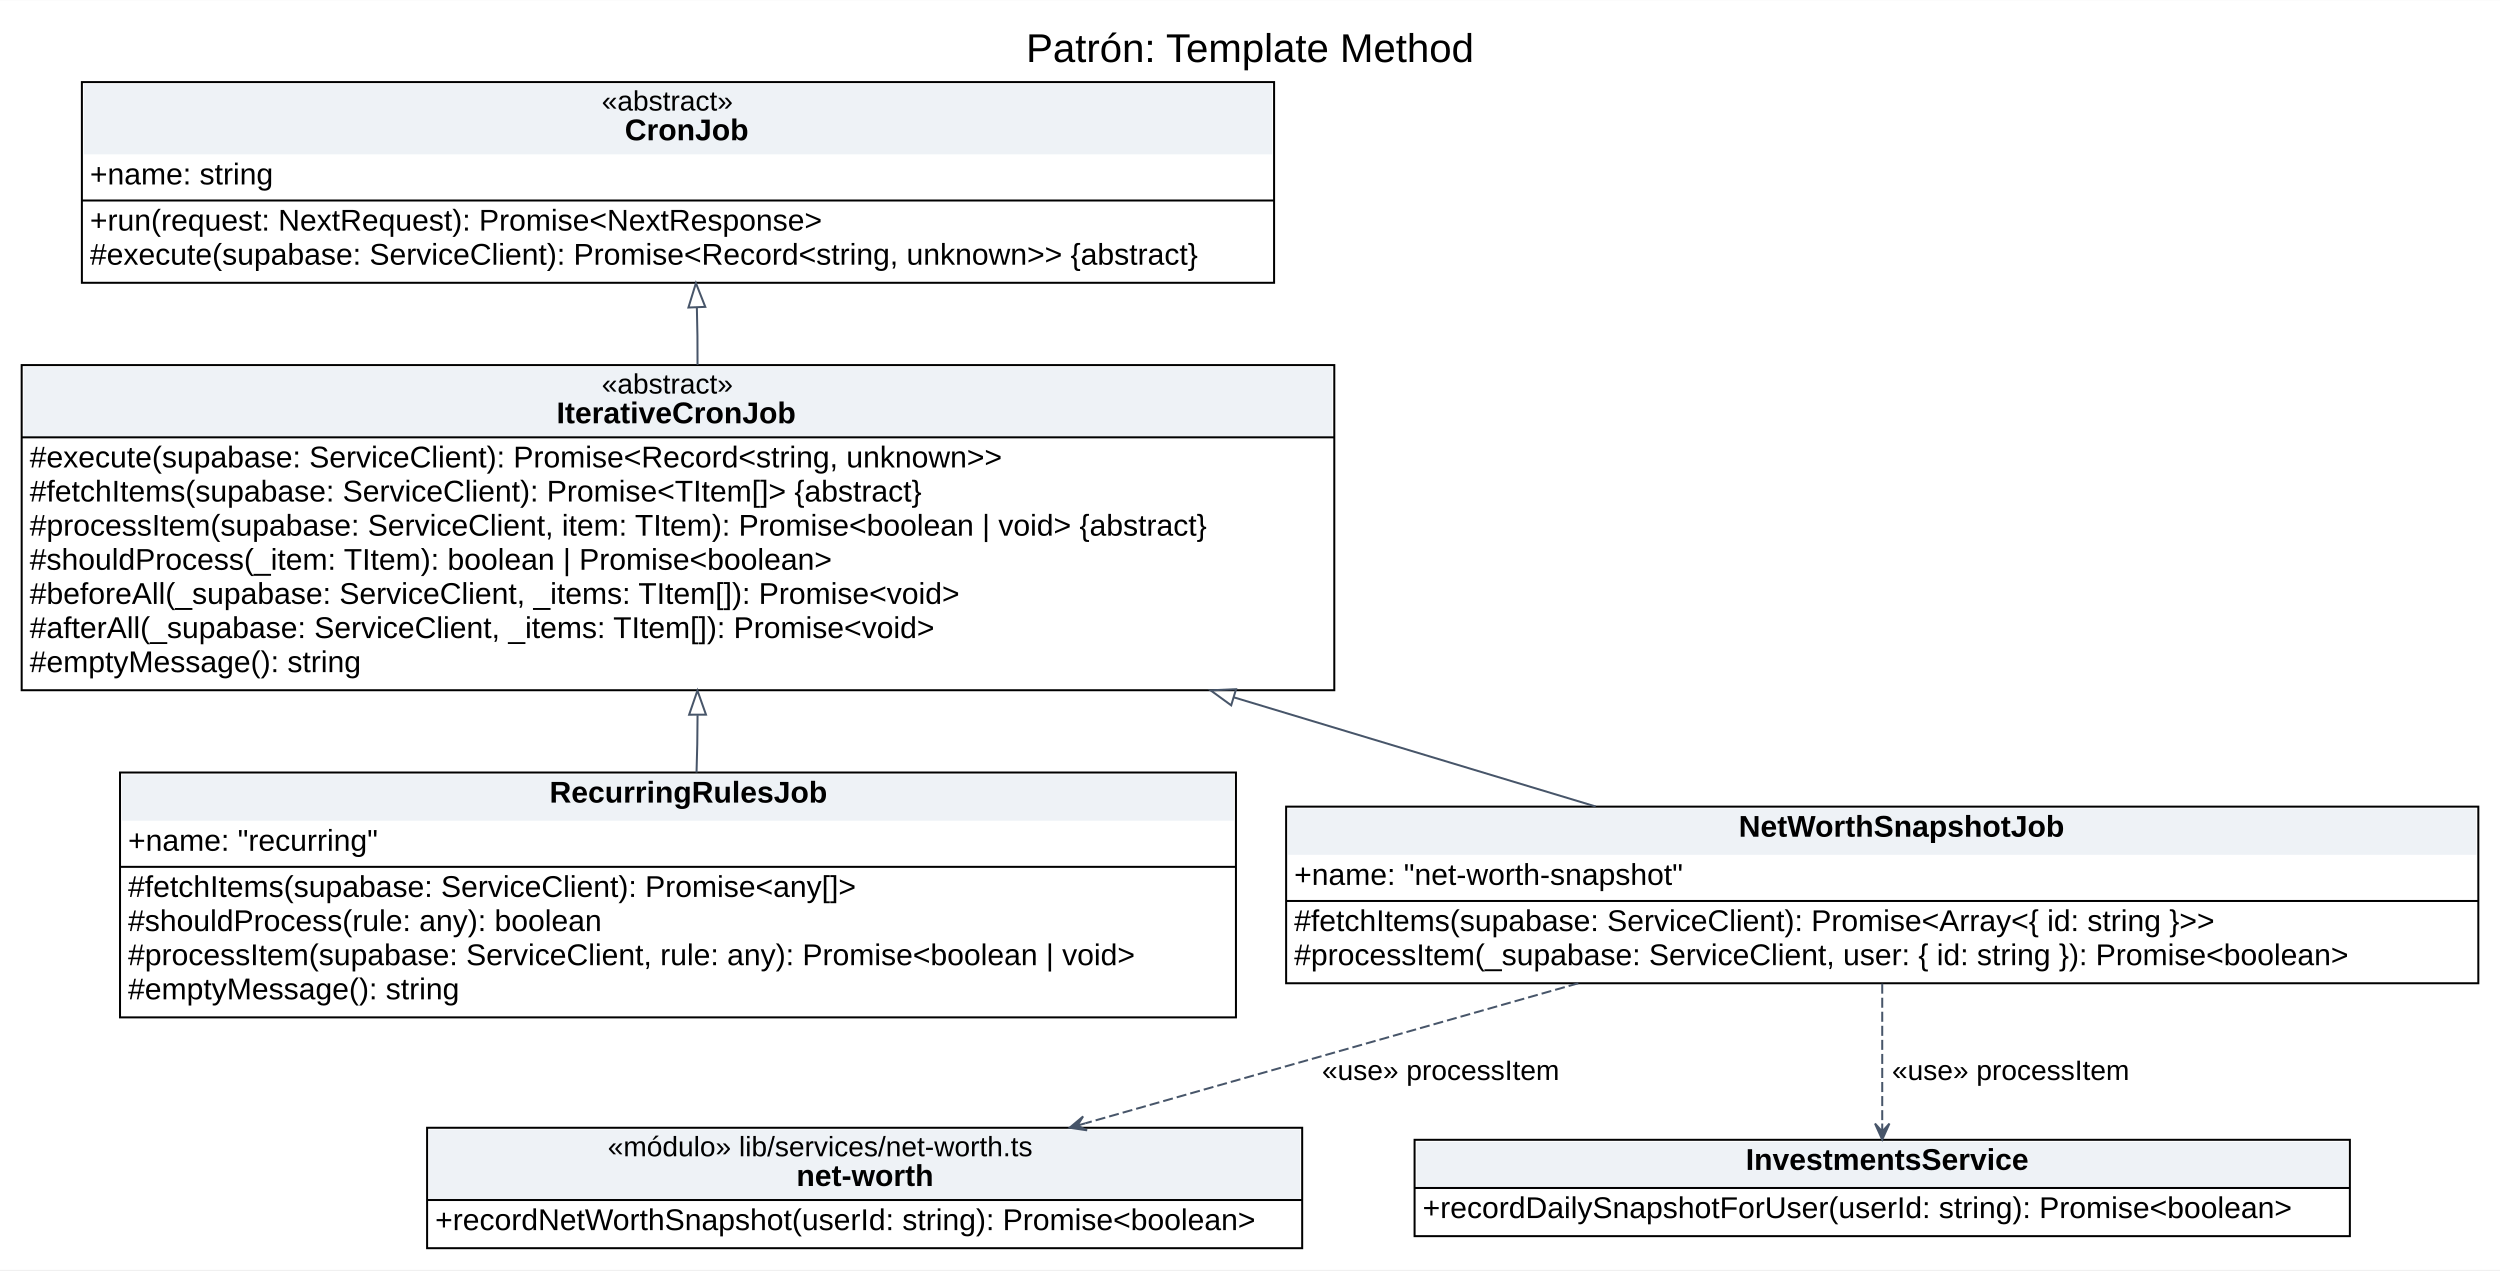
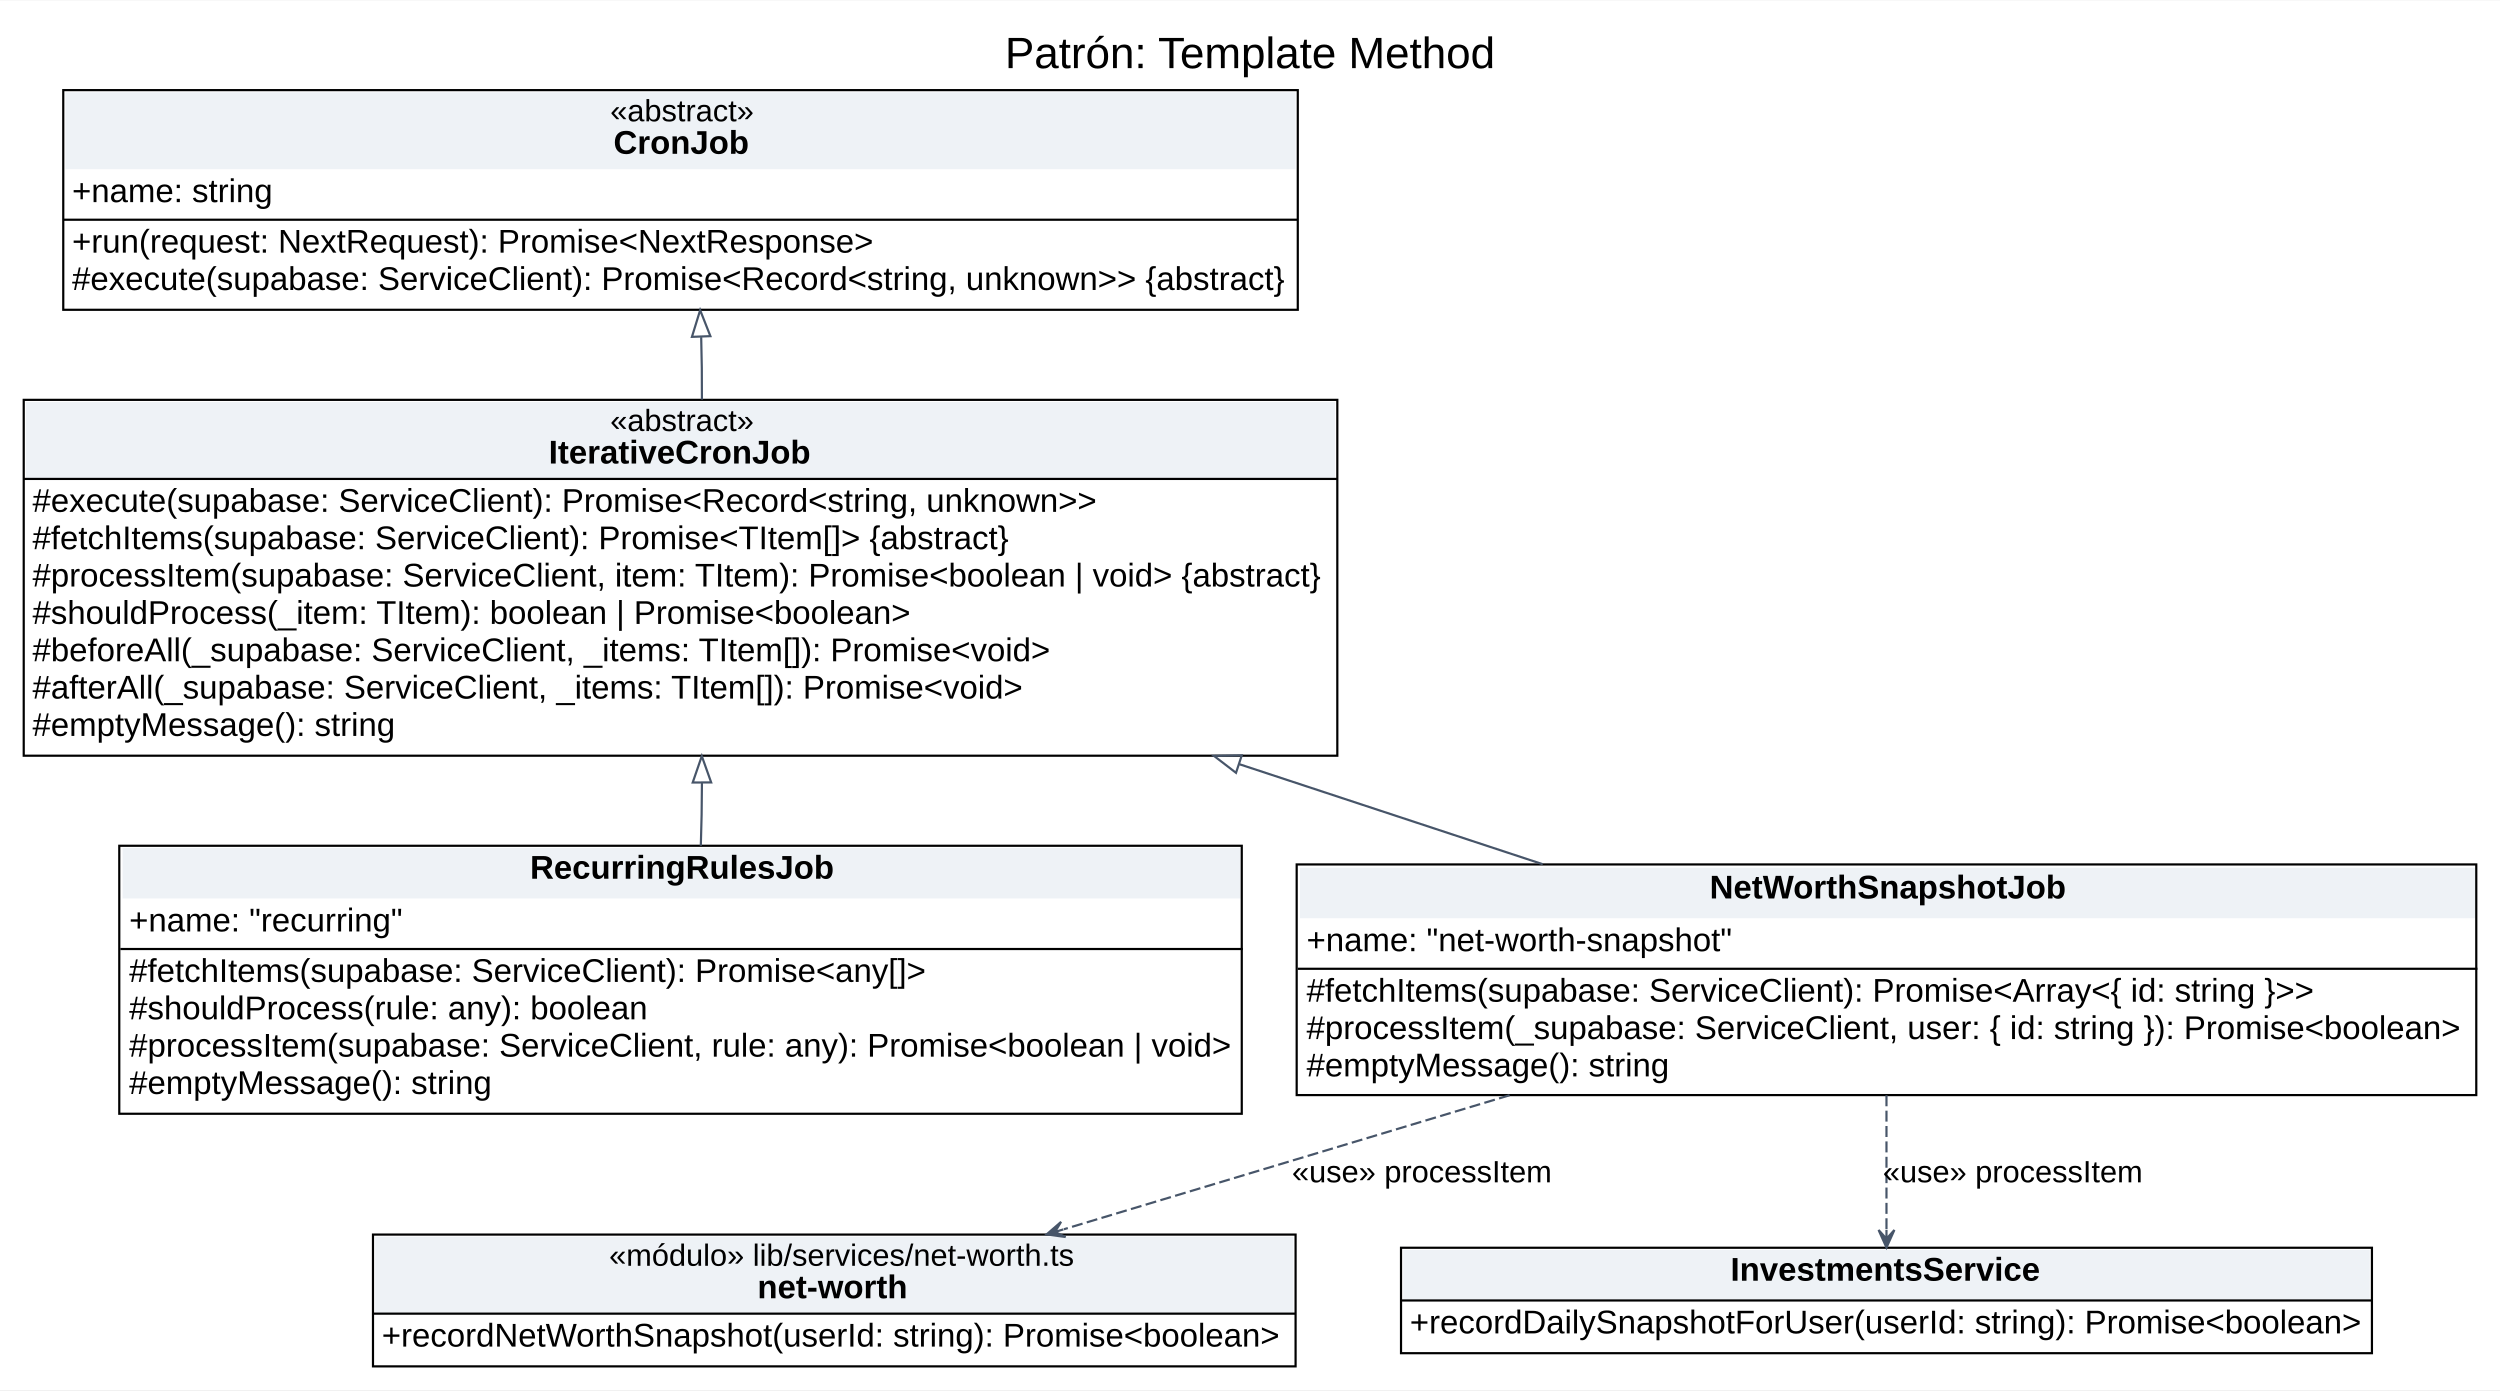
- <svg xmlns="http://www.w3.org/2000/svg" width="1246pt" height="633pt" viewBox="0.00 0.00 1245.60 632.60">
+ <svg xmlns="http://www.w3.org/2000/svg" width="1138pt" height="633pt" viewBox="0.00 0.00 1138.10 632.60">
  <g id="graph0" class="graph" transform="scale(1 1) rotate(0) translate(10.8 621.8)">
-     <polygon fill="white" stroke="transparent" points="-10.8,10.8 -10.8,-621.8 1234.8,-621.8 1234.8,10.8 -10.8,10.8" />
-     <text text-anchor="middle" x="612" y="-591" font-family="Arial" font-size="20.00">Patrón: Template Method</text>
+     <polygon fill="white" stroke="transparent" points="-10.8,10.8 -10.8,-621.8 1127.3,-621.8 1127.3,10.8 -10.8,10.8" />
+     <text text-anchor="middle" x="558.25" y="-591" font-family="Arial" font-size="20.00">Patrón: Template Method</text>
    <g id="node1" class="node">
-       <polygon fill="#eef2f6" stroke="transparent" points="31,-545 31,-580 623,-580 623,-545 31,-545" />
-       <text text-anchor="start" x="289" y="-566.8" font-family="Arial" font-size="14.00">«abstract»</text>
-       <text text-anchor="start" x="300.5" y="-552" font-family="Arial" font-weight="bold" font-size="15.00">CronJob</text>
-       <text text-anchor="start" x="34" y="-530" font-family="Arial" font-size="15.00">+name: string</text>
-       <text text-anchor="start" x="34" y="-507" font-family="Arial" font-size="15.00">+run(request: NextRequest): Promise&lt;NextResponse&gt;</text>
-       <text text-anchor="start" x="34" y="-490" font-family="Arial" font-size="15.00">#execute(supabase: ServiceClient): Promise&lt;Record&lt;string, unknown&gt;&gt; {abstract}</text>
-       <polygon fill="black" stroke="black" points="30,-522 30,-522 624,-522 624,-522 30,-522" />
-       <polygon fill="none" stroke="black" points="30,-481 30,-581 624,-581 624,-481 30,-481" />
+       <polygon fill="#eef2f6" stroke="transparent" points="19,-545 19,-580 579,-580 579,-545 19,-545" />
+       <text text-anchor="start" x="267" y="-566.8" font-family="Arial" font-size="14.00">«abstract»</text>
+       <text text-anchor="start" x="268.5" y="-552" font-family="Arial" font-weight="bold" font-size="15.00">CronJob</text>
+       <text text-anchor="start" x="22" y="-530" font-family="Arial" font-size="15.00">+name: string</text>
+       <text text-anchor="start" x="22" y="-507" font-family="Arial" font-size="15.00">+run(request: NextRequest): Promise&lt;NextResponse&gt;</text>
+       <text text-anchor="start" x="22" y="-490" font-family="Arial" font-size="15.00">#execute(supabase: ServiceClient): Promise&lt;Record&lt;string, unknown&gt;&gt; {abstract}</text>
+       <polygon fill="black" stroke="black" points="18,-522 18,-522 580,-522 580,-522 18,-522" />
+       <polygon fill="none" stroke="black" points="18,-481 18,-581 580,-581 580,-481 18,-481" />
    </g>
    <g id="node2" class="node">
-       <polygon fill="#eef2f6" stroke="transparent" points="1,-404 1,-439 653,-439 653,-404 1,-404" />
-       <text text-anchor="start" x="289" y="-425.8" font-family="Arial" font-size="14.00">«abstract»</text>
-       <text text-anchor="start" x="266.5" y="-411" font-family="Arial" font-weight="bold" font-size="15.00">IterativeCronJob</text>
+       <polygon fill="#eef2f6" stroke="transparent" points="1,-404 1,-439 597,-439 597,-404 1,-404" />
+       <text text-anchor="start" x="267" y="-425.8" font-family="Arial" font-size="14.00">«abstract»</text>
+       <text text-anchor="start" x="239" y="-411" font-family="Arial" font-weight="bold" font-size="15.00">IterativeCronJob</text>
      <text text-anchor="start" x="4" y="-389" font-family="Arial" font-size="15.00">#execute(supabase: ServiceClient): Promise&lt;Record&lt;string, unknown&gt;&gt;</text>
      <text text-anchor="start" x="4" y="-372" font-family="Arial" font-size="15.00">#fetchItems(supabase: ServiceClient): Promise&lt;TItem[]&gt; {abstract}</text>
      <text text-anchor="start" x="4" y="-355" font-family="Arial" font-size="15.00">#processItem(supabase: ServiceClient, item: TItem): Promise&lt;boolean | void&gt; {abstract}</text>
      <text text-anchor="start" x="4" y="-338" font-family="Arial" font-size="15.00">#shouldProcess(_item: TItem): boolean | Promise&lt;boolean&gt;</text>
      <text text-anchor="start" x="4" y="-321" font-family="Arial" font-size="15.00">#beforeAll(_supabase: ServiceClient, _items: TItem[]): Promise&lt;void&gt;</text>
      <text text-anchor="start" x="4" y="-304" font-family="Arial" font-size="15.00">#afterAll(_supabase: ServiceClient, _items: TItem[]): Promise&lt;void&gt;</text>
      <text text-anchor="start" x="4" y="-287" font-family="Arial" font-size="15.00">#emptyMessage(): string</text>
-       <polygon fill="black" stroke="black" points="0,-404 0,-404 654,-404 654,-404 0,-404" />
-       <polygon fill="none" stroke="black" points="0,-278 0,-440 654,-440 654,-278 0,-278" />
+       <polygon fill="black" stroke="black" points="0,-404 0,-404 598,-404 598,-404 0,-404" />
+       <polygon fill="none" stroke="black" points="0,-278 0,-440 598,-440 598,-278 0,-278" />
    </g>
    <g id="edge1" class="edge">
-       <path fill="none" stroke="#475569" d="M336.74,-440.13C336.79,-449.68 336.68,-459.31 336.41,-468.54" />
-       <polygon fill="none" stroke="#475569" points="332.2,-468.68 335.94,-480.83 340.6,-469 332.2,-468.68" />
+       <path fill="none" stroke="#475569" d="M308.74,-440.13C308.79,-449.68 308.68,-459.31 308.41,-468.54" />
+       <polygon fill="none" stroke="#475569" points="304.2,-468.68 307.94,-480.83 312.6,-469 304.2,-468.68" />
    </g>
    <g id="node3" class="node">
-       <polygon fill="#eef2f6" stroke="transparent" points="50,-213 50,-236 604,-236 604,-213 50,-213" />
-       <text text-anchor="start" x="263" y="-222" font-family="Arial" font-weight="bold" font-size="15.00">RecurringRulesJob</text>
-       <text text-anchor="start" x="53" y="-198" font-family="Arial" font-size="15.00">+name: "recurring"</text>
-       <text text-anchor="start" x="53" y="-175" font-family="Arial" font-size="15.00">#fetchItems(supabase: ServiceClient): Promise&lt;any[]&gt;</text>
-       <text text-anchor="start" x="53" y="-158" font-family="Arial" font-size="15.00">#shouldProcess(rule: any): boolean</text>
-       <text text-anchor="start" x="53" y="-141" font-family="Arial" font-size="15.00">#processItem(supabase: ServiceClient, rule: any): Promise&lt;boolean | void&gt;</text>
-       <text text-anchor="start" x="53" y="-124" font-family="Arial" font-size="15.00">#emptyMessage(): string</text>
-       <polygon fill="black" stroke="black" points="49,-190 49,-190 605,-190 605,-190 49,-190" />
-       <polygon fill="none" stroke="black" points="49,-115 49,-237 605,-237 605,-115 49,-115" />
+       <polygon fill="#eef2f6" stroke="transparent" points="45,-213 45,-236 554,-236 554,-213 45,-213" />
+       <text text-anchor="start" x="230.5" y="-222" font-family="Arial" font-weight="bold" font-size="15.00">RecurringRulesJob</text>
+       <text text-anchor="start" x="48" y="-198" font-family="Arial" font-size="15.00">+name: "recurring"</text>
+       <text text-anchor="start" x="48" y="-175" font-family="Arial" font-size="15.00">#fetchItems(supabase: ServiceClient): Promise&lt;any[]&gt;</text>
+       <text text-anchor="start" x="48" y="-158" font-family="Arial" font-size="15.00">#shouldProcess(rule: any): boolean</text>
+       <text text-anchor="start" x="48" y="-141" font-family="Arial" font-size="15.00">#processItem(supabase: ServiceClient, rule: any): Promise&lt;boolean | void&gt;</text>
+       <text text-anchor="start" x="48" y="-124" font-family="Arial" font-size="15.00">#emptyMessage(): string</text>
+       <polygon fill="black" stroke="black" points="44,-190 44,-190 555,-190 555,-190 44,-190" />
+       <polygon fill="none" stroke="black" points="43.5,-115 43.5,-237 554.5,-237 554.5,-115 43.5,-115" />
    </g>
    <g id="edge2" class="edge">
-       <path fill="none" stroke="#475569" d="M336.24,-237.01C336.56,-246.2 336.73,-255.86 336.75,-265.56" />
-       <polygon fill="none" stroke="#475569" points="332.55,-265.8 336.69,-277.82 340.95,-265.84 332.55,-265.8" />
+       <path fill="none" stroke="#475569" d="M308.24,-237.01C308.56,-246.2 308.73,-255.86 308.75,-265.56" />
+       <polygon fill="none" stroke="#475569" points="304.55,-265.8 308.69,-277.82 312.95,-265.84 304.55,-265.8" />
    </g>
    <g id="node6" class="node">
-       <polygon fill="#eef2f6" stroke="transparent" points="203,-24 203,-59 637,-59 637,-24 203,-24" />
-       <text text-anchor="start" x="292" y="-45.8" font-family="Arial" font-size="14.00">«módulo» lib/services/net-worth.ts</text>
-       <text text-anchor="start" x="386" y="-31" font-family="Arial" font-weight="bold" font-size="15.00">net-worth</text>
-       <text text-anchor="start" x="206" y="-9" font-family="Arial" font-size="15.00">+recordNetWorthSnapshot(userId: string): Promise&lt;boolean&gt;</text>
-       <polygon fill="black" stroke="black" points="202,-24 202,-24 638,-24 638,-24 202,-24" />
-       <polygon fill="none" stroke="black" points="202,0 202,-60 638,-60 638,0 202,0" />
+       <polygon fill="#eef2f6" stroke="transparent" points="160,-24 160,-59 578,-59 578,-24 160,-24" />
+       <text text-anchor="start" x="266.5" y="-45.8" font-family="Arial" font-size="14.00">«módulo» lib/services/net-worth.ts</text>
+       <text text-anchor="start" x="334" y="-31" font-family="Arial" font-weight="bold" font-size="15.00">net-worth</text>
+       <text text-anchor="start" x="163" y="-9" font-family="Arial" font-size="15.00">+recordNetWorthSnapshot(userId: string): Promise&lt;boolean&gt;</text>
+       <polygon fill="black" stroke="black" points="159,-24 159,-24 579,-24 579,-24 159,-24" />
+       <polygon fill="none" stroke="black" points="159,0 159,-60 579,-60 579,0 159,0" />
    </g>
    <g id="node4" class="node">
-       <polygon fill="#eef2f6" stroke="transparent" points="631,-196 631,-219 1223,-219 1223,-196 631,-196" />
-       <text text-anchor="start" x="855.5" y="-205" font-family="Arial" font-weight="bold" font-size="15.00">NetWorthSnapshotJob</text>
-       <text text-anchor="start" x="634" y="-181" font-family="Arial" font-size="15.00">+name: "net-worth-snapshot"</text>
-       <text text-anchor="start" x="634" y="-158" font-family="Arial" font-size="15.00">#fetchItems(supabase: ServiceClient): Promise&lt;Array&lt;{ id: string }&gt;&gt;</text>
-       <text text-anchor="start" x="634" y="-141" font-family="Arial" font-size="15.00">#processItem(_supabase: ServiceClient, user: { id: string }): Promise&lt;boolean&gt;</text>
-       <polygon fill="black" stroke="black" points="630,-173 630,-173 1224,-173 1224,-173 630,-173" />
-       <polygon fill="none" stroke="black" points="630,-132 630,-220 1224,-220 1224,-132 630,-132" />
+       <polygon fill="#eef2f6" stroke="transparent" points="581,-204 581,-227 1116,-227 1116,-204 581,-204" />
+       <text text-anchor="start" x="767.5" y="-213" font-family="Arial" font-weight="bold" font-size="15.00">NetWorthSnapshotJob</text>
+       <text text-anchor="start" x="584" y="-189" font-family="Arial" font-size="15.00">+name: "net-worth-snapshot"</text>
+       <text text-anchor="start" x="584" y="-166" font-family="Arial" font-size="15.00">#fetchItems(supabase: ServiceClient): Promise&lt;Array&lt;{ id: string }&gt;&gt;</text>
+       <text text-anchor="start" x="584" y="-149" font-family="Arial" font-size="15.00">#processItem(_supabase: ServiceClient, user: { id: string }): Promise&lt;boolean&gt;</text>
+       <text text-anchor="start" x="584" y="-132" font-family="Arial" font-size="15.00">#emptyMessage(): string</text>
+       <polygon fill="black" stroke="black" points="580,-181 580,-181 1117,-181 1117,-181 580,-181" />
+       <polygon fill="none" stroke="black" points="579.5,-123.5 579.5,-228.5 1116.5,-228.5 1116.5,-123.5 579.5,-123.5" />
    </g>
    <g id="edge3" class="edge">
-       <path fill="none" stroke="#475569" d="M784.23,-220.07C730.06,-236.41 666.35,-255.63 603.98,-274.44" />
-       <polygon fill="none" stroke="#475569" points="602.63,-270.47 592.35,-277.95 605.05,-278.51 602.63,-270.47" />
+       <path fill="none" stroke="#475569" d="M691.53,-228.59C648.43,-242.8 600.53,-258.59 553.43,-274.12" />
+       <polygon fill="none" stroke="#475569" points="551.88,-270.21 541.8,-277.95 554.51,-278.18 551.88,-270.21" />
    </g>
    <g id="node5" class="node">
-       <polygon fill="#eef2f6" stroke="transparent" points="695,-30 695,-53 1159,-53 1159,-30 695,-30" />
-       <text text-anchor="start" x="859" y="-39" font-family="Arial" font-weight="bold" font-size="15.00">InvestmentsService</text>
-       <text text-anchor="start" x="698" y="-15" font-family="Arial" font-size="15.00">+recordDailySnapshotForUser(userId: string): Promise&lt;boolean&gt;</text>
-       <polygon fill="black" stroke="black" points="694,-30 694,-30 1160,-30 1160,-30 694,-30" />
-       <polygon fill="none" stroke="black" points="694,-6 694,-54 1160,-54 1160,-6 694,-6" />
+       <polygon fill="#eef2f6" stroke="transparent" points="628,-30 628,-53 1068,-53 1068,-30 628,-30" />
+       <text text-anchor="start" x="777" y="-39" font-family="Arial" font-weight="bold" font-size="15.00">InvestmentsService</text>
+       <text text-anchor="start" x="631" y="-15" font-family="Arial" font-size="15.00">+recordDailySnapshotForUser(userId: string): Promise&lt;boolean&gt;</text>
+       <polygon fill="black" stroke="black" points="627,-30 627,-30 1069,-30 1069,-30 627,-30" />
+       <polygon fill="none" stroke="black" points="627,-6 627,-54 1069,-54 1069,-6 627,-6" />
    </g>
    <g id="edge5" class="edge">
-       <path fill="none" stroke="#475569" stroke-dasharray="5,2" d="M927,-131.8C927,-109.37 927,-82.48 927,-62.12" />
-       <polygon fill="#475569" stroke="#475569" points="927,-54.1 930.6,-62.1 927,-58.1 927,-62.1 927,-62.1 927,-62.1 927,-58.1 923.4,-62.1 927,-54.1 927,-54.1" />
-       <text text-anchor="middle" x="991" y="-83.8" font-family="Arial" font-size="14.00">«use» processItem</text>
+       <path fill="none" stroke="#475569" stroke-dasharray="5,2" d="M848,-123.42C848,-103.03 848,-80.26 848,-62.42" />
+       <polygon fill="#475569" stroke="#475569" points="848,-54.09 851.6,-62.09 848,-58.09 848,-62.09 848,-62.09 848,-62.09 848,-58.09 844.4,-62.09 848,-54.09 848,-54.09" />
+       <text text-anchor="middle" x="905.5" y="-83.8" font-family="Arial" font-size="14.00">«use» processItem</text>
    </g>
    <g id="edge4" class="edge">
-       <path fill="none" stroke="#475569" stroke-dasharray="5,2" d="M775.57,-131.99C696.6,-109.56 601.77,-82.63 529.91,-62.22" />
-       <polygon fill="#475569" stroke="#475569" points="522.14,-60.01 530.82,-58.73 525.99,-61.1 529.84,-62.2 529.84,-62.2 529.84,-62.2 525.99,-61.1 528.86,-65.66 522.14,-60.01 522.14,-60.01" />
-       <text text-anchor="middle" x="707" y="-83.8" font-family="Arial" font-size="14.00">«use» processItem</text>
+       <path fill="none" stroke="#475569" stroke-dasharray="5,2" d="M676.42,-123.42C608.6,-103.03 532.85,-80.26 473.52,-62.42" />
+       <polygon fill="#475569" stroke="#475569" points="465.63,-60.05 474.32,-58.9 469.46,-61.2 473.29,-62.35 473.29,-62.35 473.29,-62.35 469.46,-61.2 472.25,-65.8 465.63,-60.05 465.63,-60.05" />
+       <text text-anchor="middle" x="636.5" y="-83.8" font-family="Arial" font-size="14.00">«use» processItem</text>
    </g>
  </g>
</svg>
